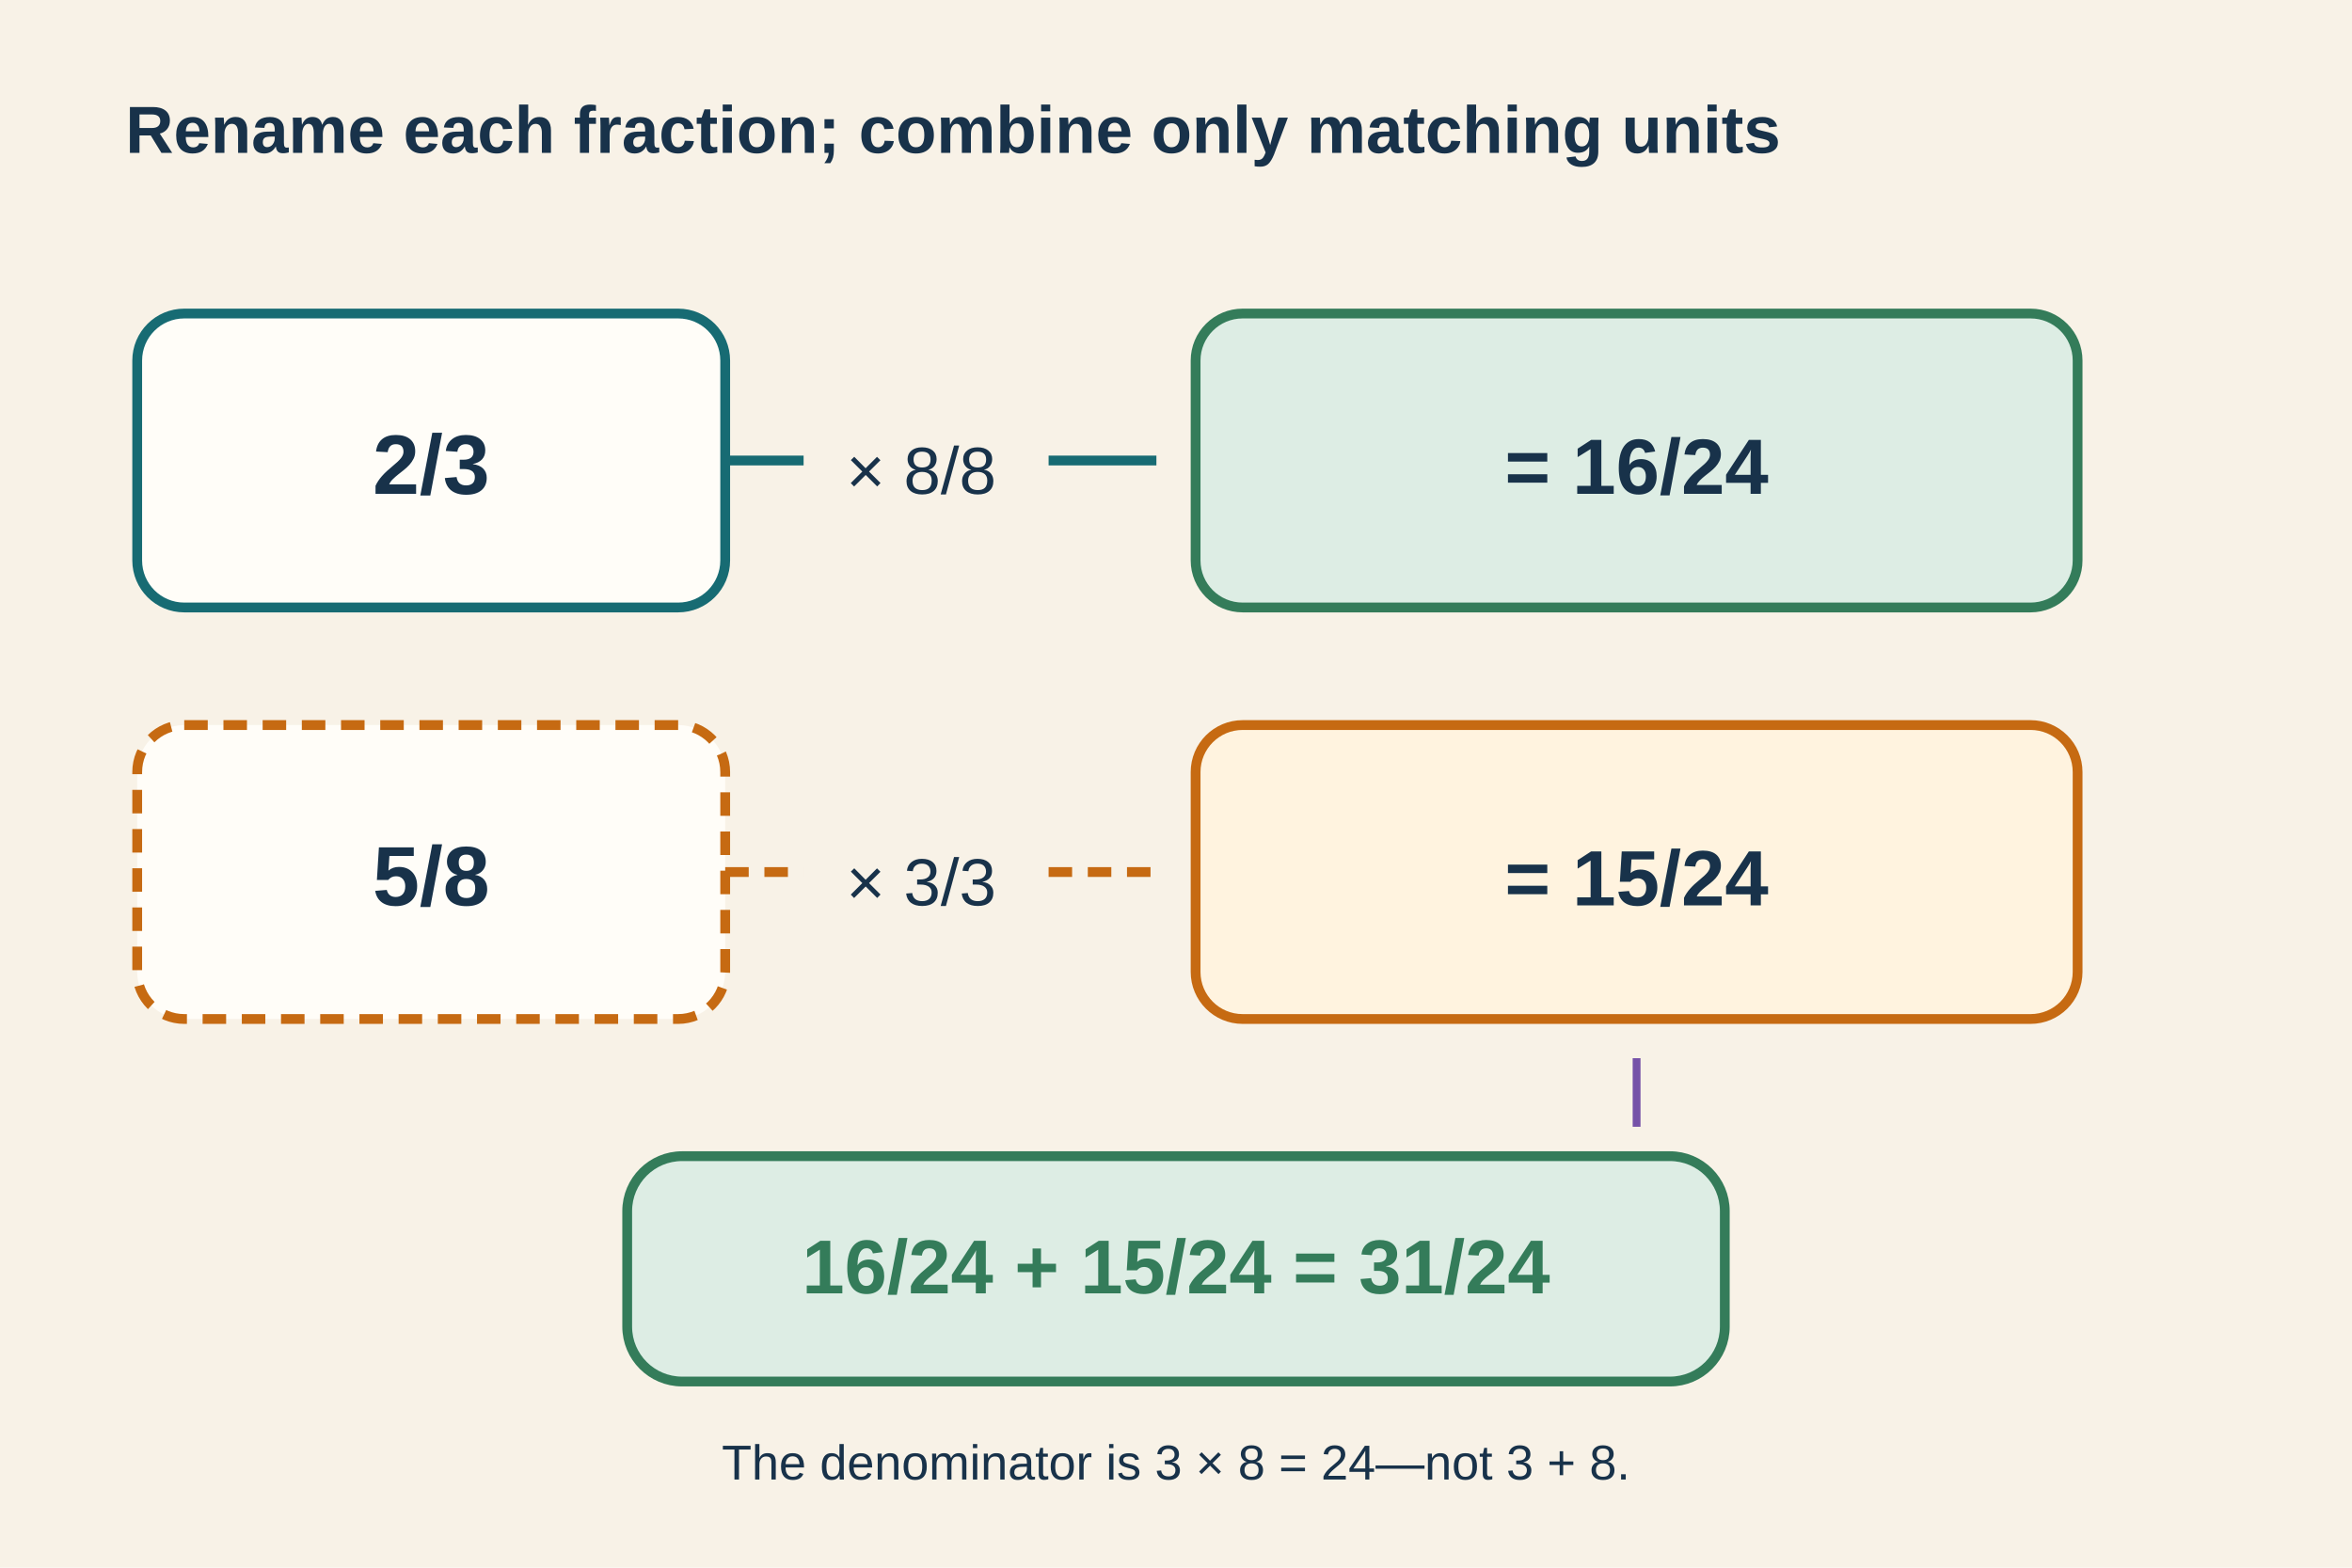
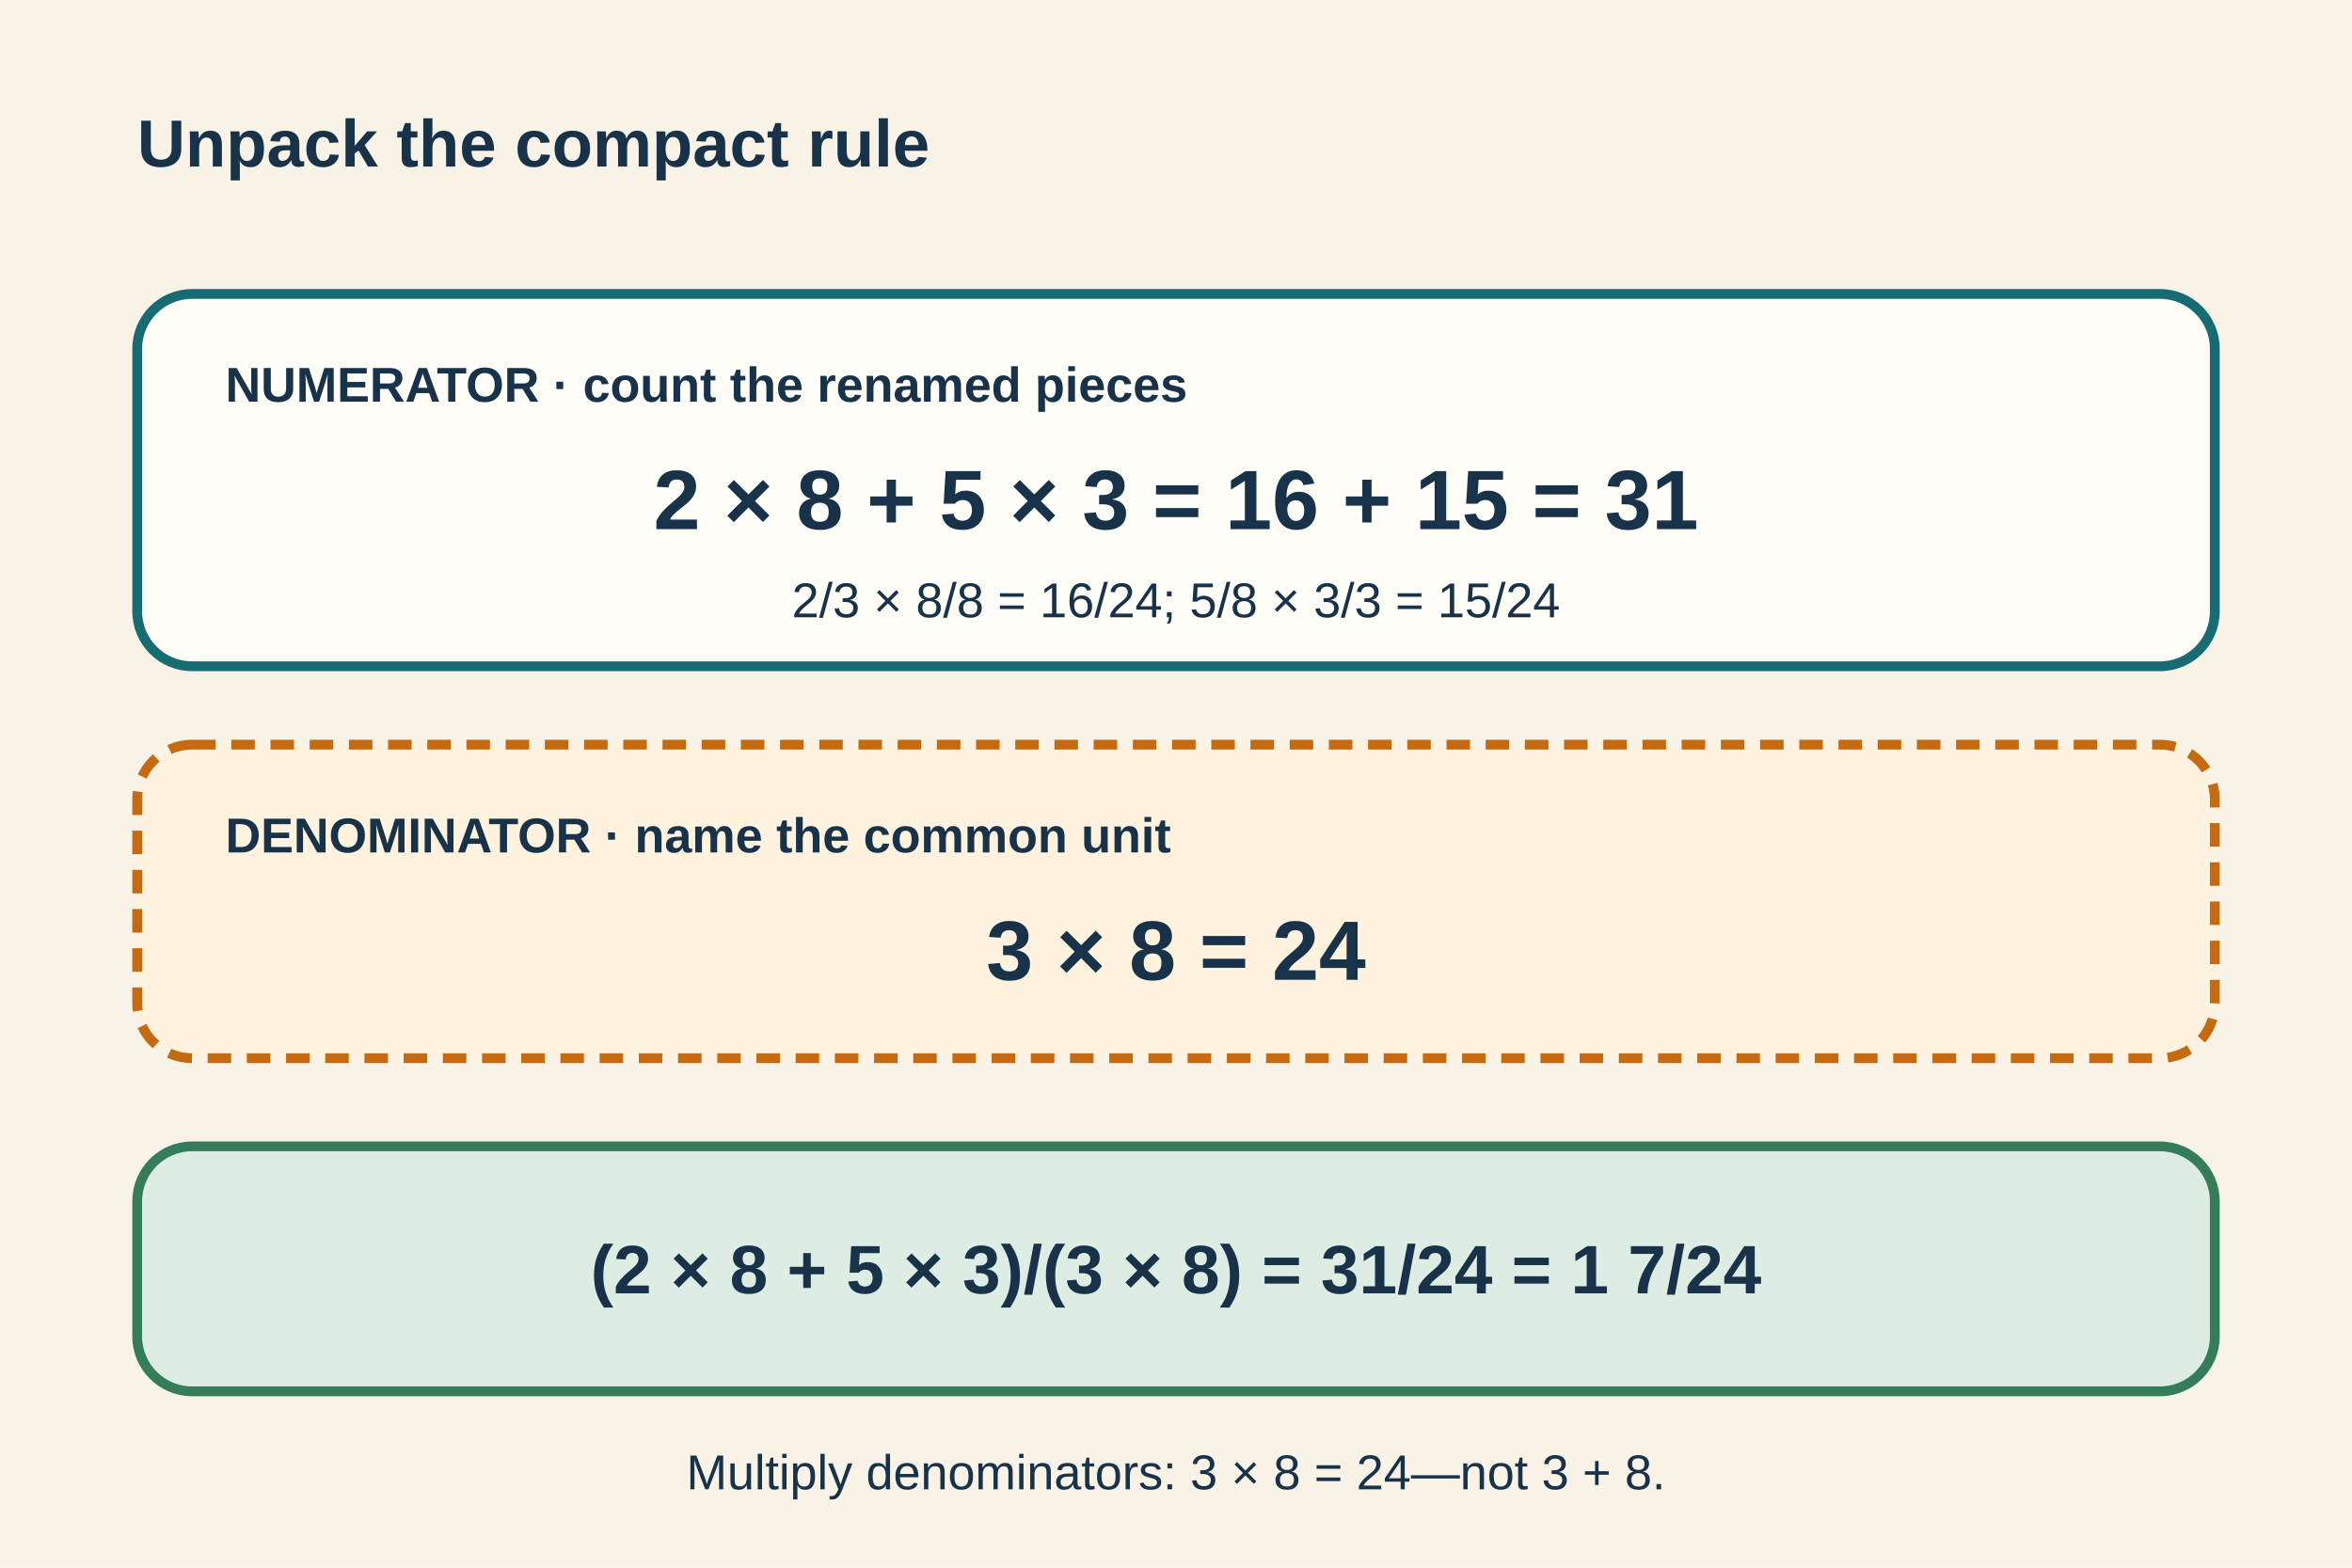
- <svg xmlns="http://www.w3.org/2000/svg" data-qa-image-fixes="2026-09-08" width="1200" height="800" viewBox="0 0 1200 800" role="img" aria-labelledby="title desc" shape-rendering="geometricPrecision" text-rendering="optimizeLegibility">
+ <svg xmlns="http://www.w3.org/2000/svg" width="1200" height="800" viewBox="0 0 1200 800" role="img" aria-labelledby="title desc">
  <rect width="1200" height="800" fill="#F8F2E7" />
-   <text x="64" y="78" font-family="Arial,sans-serif" fill="#18324A" font-size="34" font-weight="700">Rename each fraction; combine only matching units</text>
-   <g font-family="Arial,sans-serif" fill="#18324A" text-anchor="middle">
-     <rect x="70" y="160" width="300" height="150" rx="24" fill="#FFFDF8" stroke="#176B73" stroke-width="5" />
-     <text x="220" y="252" font-size="43" font-weight="700">2/3</text>
-     <text x="470" y="252" font-size="34">× 8/8</text>
-     <path d="M370 235H410 M535 235H590" stroke="#176B73" stroke-width="5" />
-     <rect x="610" y="160" width="450" height="150" rx="24" fill="#DDEDE4" stroke="#347C5A" stroke-width="5" />
-     <text x="835" y="252" font-size="40" font-weight="700">= 16/24</text>
-     <rect x="70" y="370" width="300" height="150" rx="24" fill="#FFFDF8" stroke="#C66A12" stroke-width="5" stroke-dasharray="12 8" />
-     <text x="220" y="462" font-size="43" font-weight="700">5/8</text>
-     <text x="470" y="462" font-size="34">× 3/3</text>
-     <path d="M370 445H410 M535 445H590" stroke="#C66A12" stroke-width="5" stroke-dasharray="12 8" />
-     <rect x="610" y="370" width="450" height="150" rx="24" fill="#FFF3DF" stroke="#C66A12" stroke-width="5" />
-     <text x="835" y="462" font-size="40" font-weight="700">= 15/24</text>
+   <g font-family="Arial,sans-serif" fill="#18324A">
+     <text x="70" y="85" font-size="34" font-weight="700">Unpack the compact rule</text>
+     <rect x="70" y="150" width="1060" height="190" rx="28" fill="#FFFDF8" stroke="#176B73" stroke-width="5" />
+     <text x="115" y="205" font-size="25" font-weight="700">NUMERATOR · count the renamed pieces</text>
+     <text x="600" y="270" text-anchor="middle" font-size="43" font-weight="700">2 × 8 + 5 × 3 = 16 + 15 = 31</text>
+     <text x="600" y="315" text-anchor="middle" font-size="25">2/3 × 8/8 = 16/24; 5/8 × 3/3 = 15/24</text>
+     <rect x="70" y="380" width="1060" height="160" rx="28" fill="#FFF3DF" stroke="#C66A12" stroke-width="5" stroke-dasharray="12 8" />
+     <text x="115" y="435" font-size="25" font-weight="700">DENOMINATOR · name the common unit</text>
+     <text x="600" y="500" text-anchor="middle" font-size="43" font-weight="700">3 × 8 = 24</text>
+     <rect x="70" y="585" width="1060" height="125" rx="28" fill="#DDEDE4" stroke="#347C5A" stroke-width="5" />
+     <text x="600" y="660" text-anchor="middle" font-size="35" font-weight="700">(2 × 8 + 5 × 3)/(3 × 8) = 31/24 = 1 7/24</text>
+     <text x="600" y="760" text-anchor="middle" font-size="25">Multiply denominators: 3 × 8 = 24—not 3 + 8.</text>
  </g>
-   <path d="M835 540v35" stroke="#7652A8" stroke-width="4" />
-   <rect x="320" y="590" width="560" height="115" rx="28" fill="#DDEDE4" stroke="#347C5A" stroke-width="5" />
-   <text x="600" y="660" text-anchor="middle" font-family="Arial,sans-serif" font-size="39" font-weight="700" fill="#347C5A">16/24 + 15/24 = 31/24</text>
-   <text x="600" y="755" text-anchor="middle" font-family="Arial,sans-serif" fill="#18324A" font-size="25">The denominator is 3 × 8 = 24—not 3 + 8.</text>
</svg>
